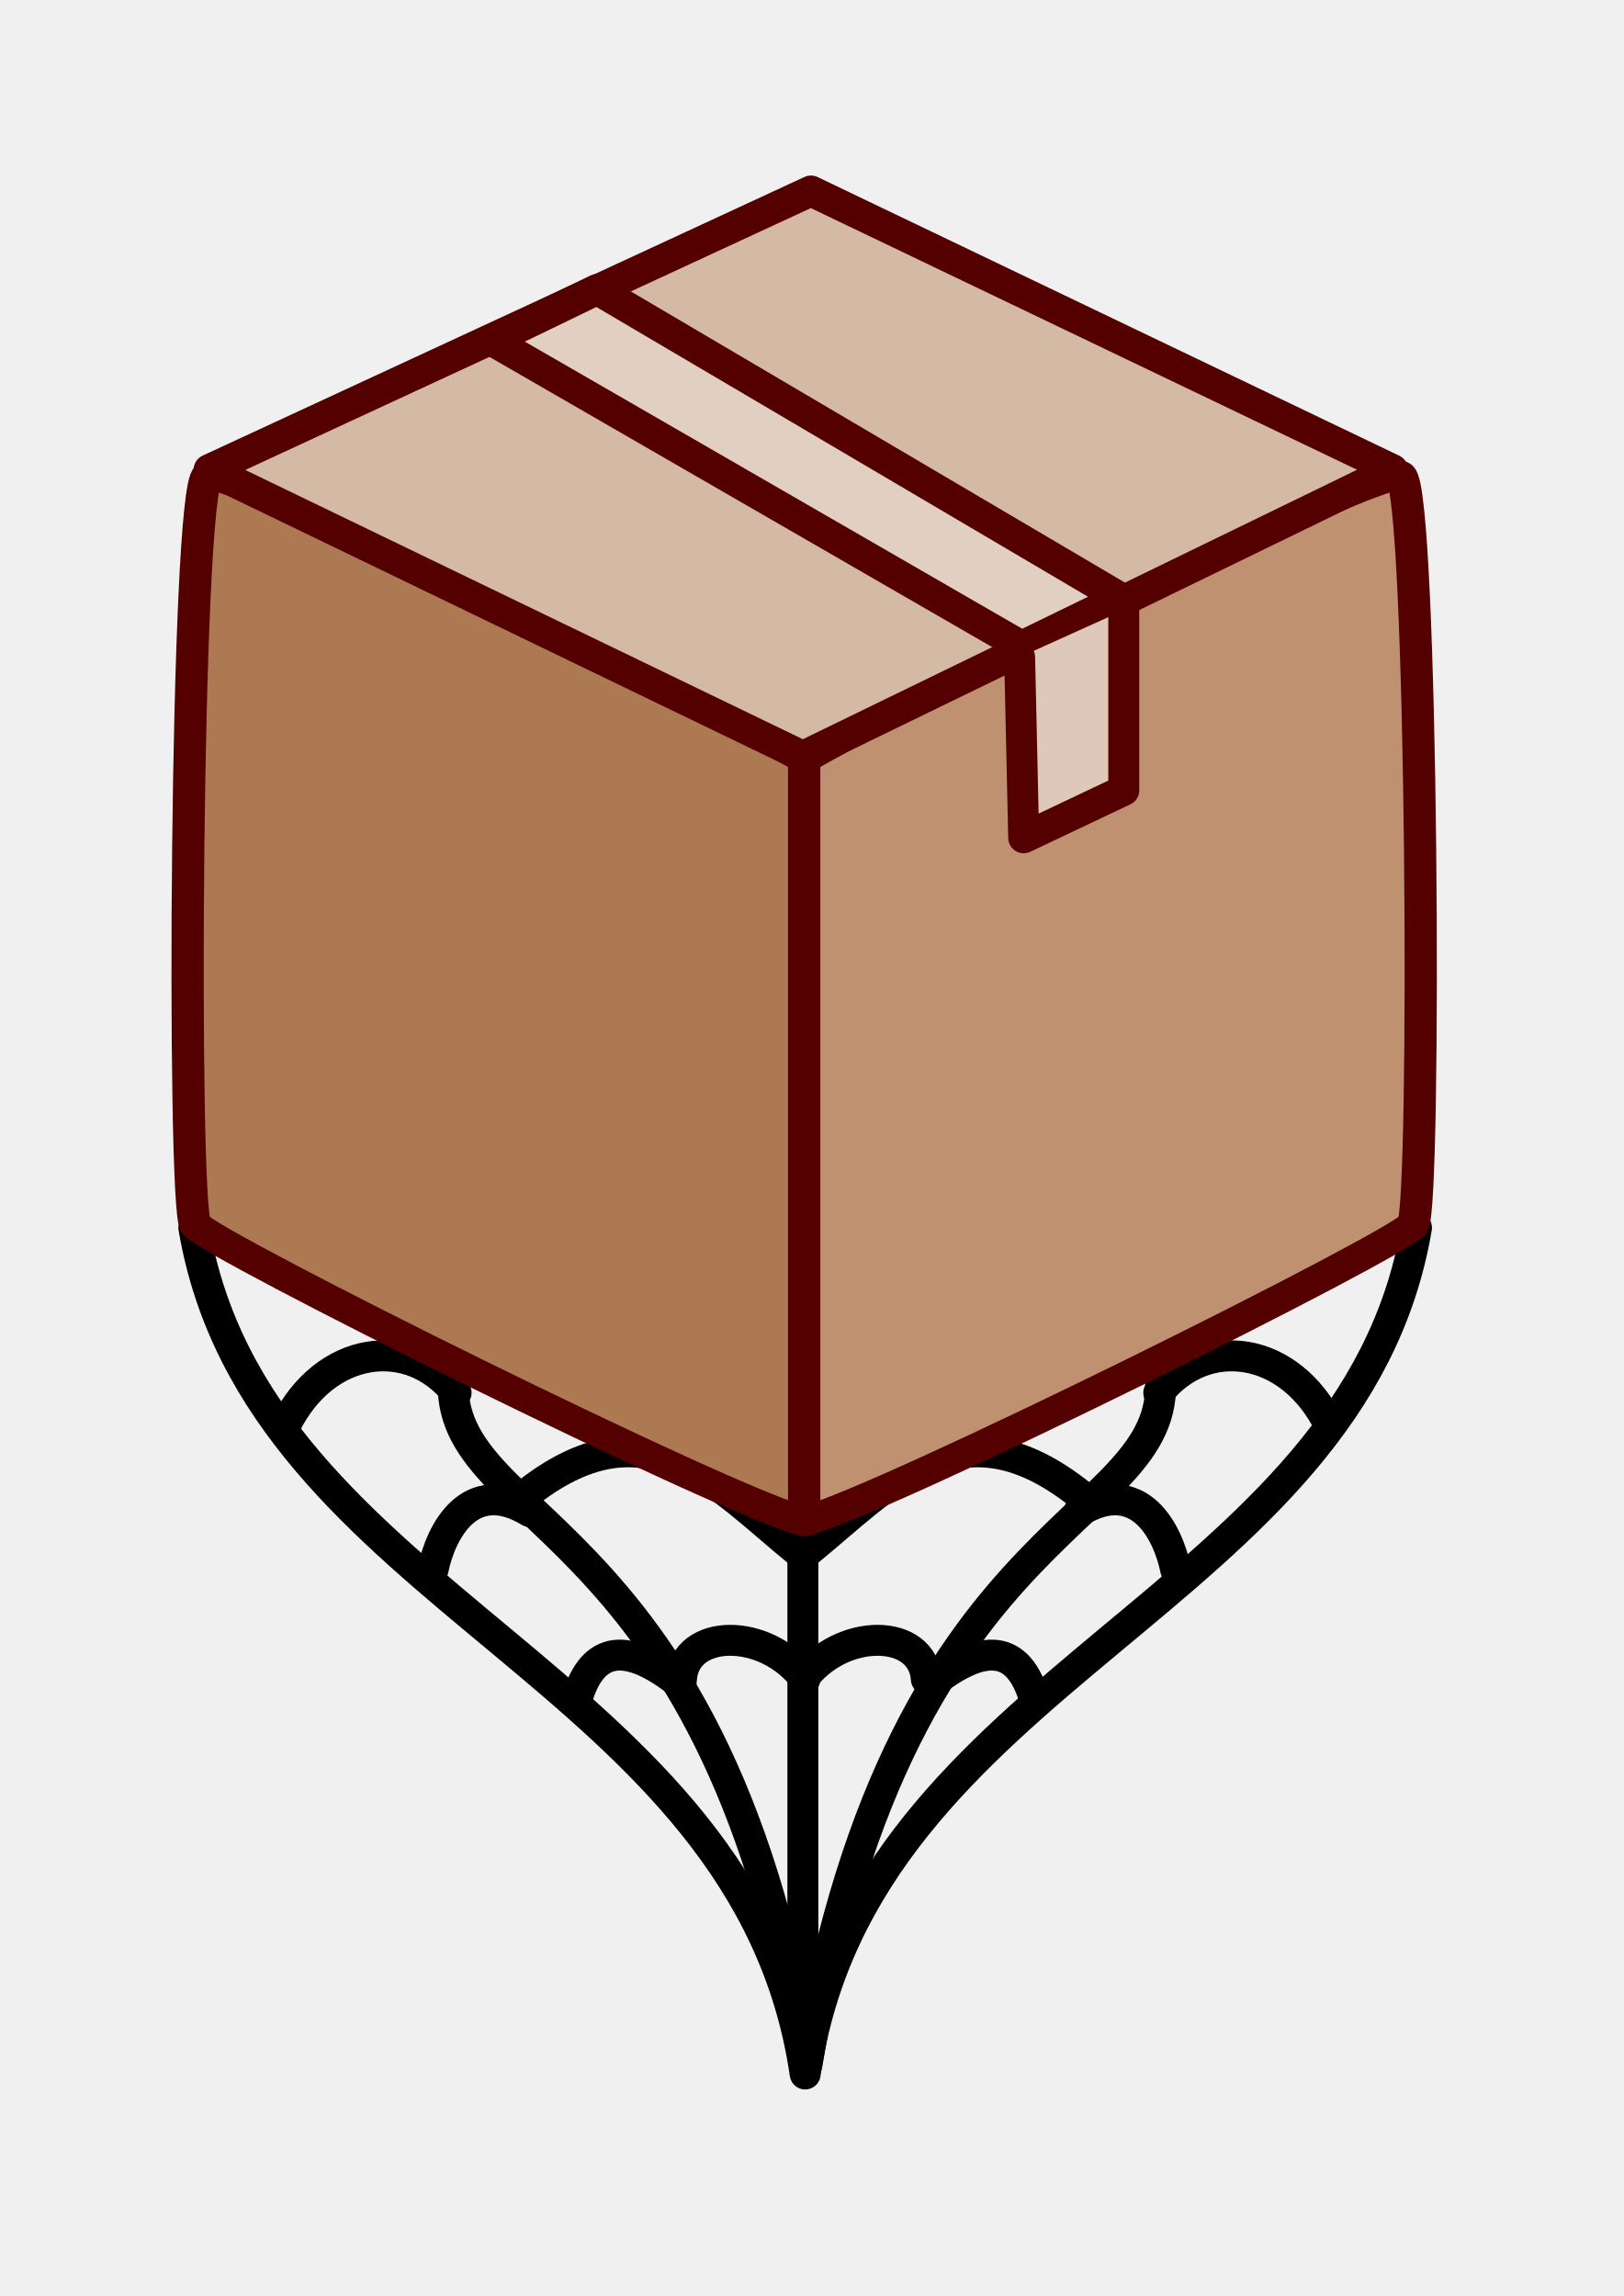
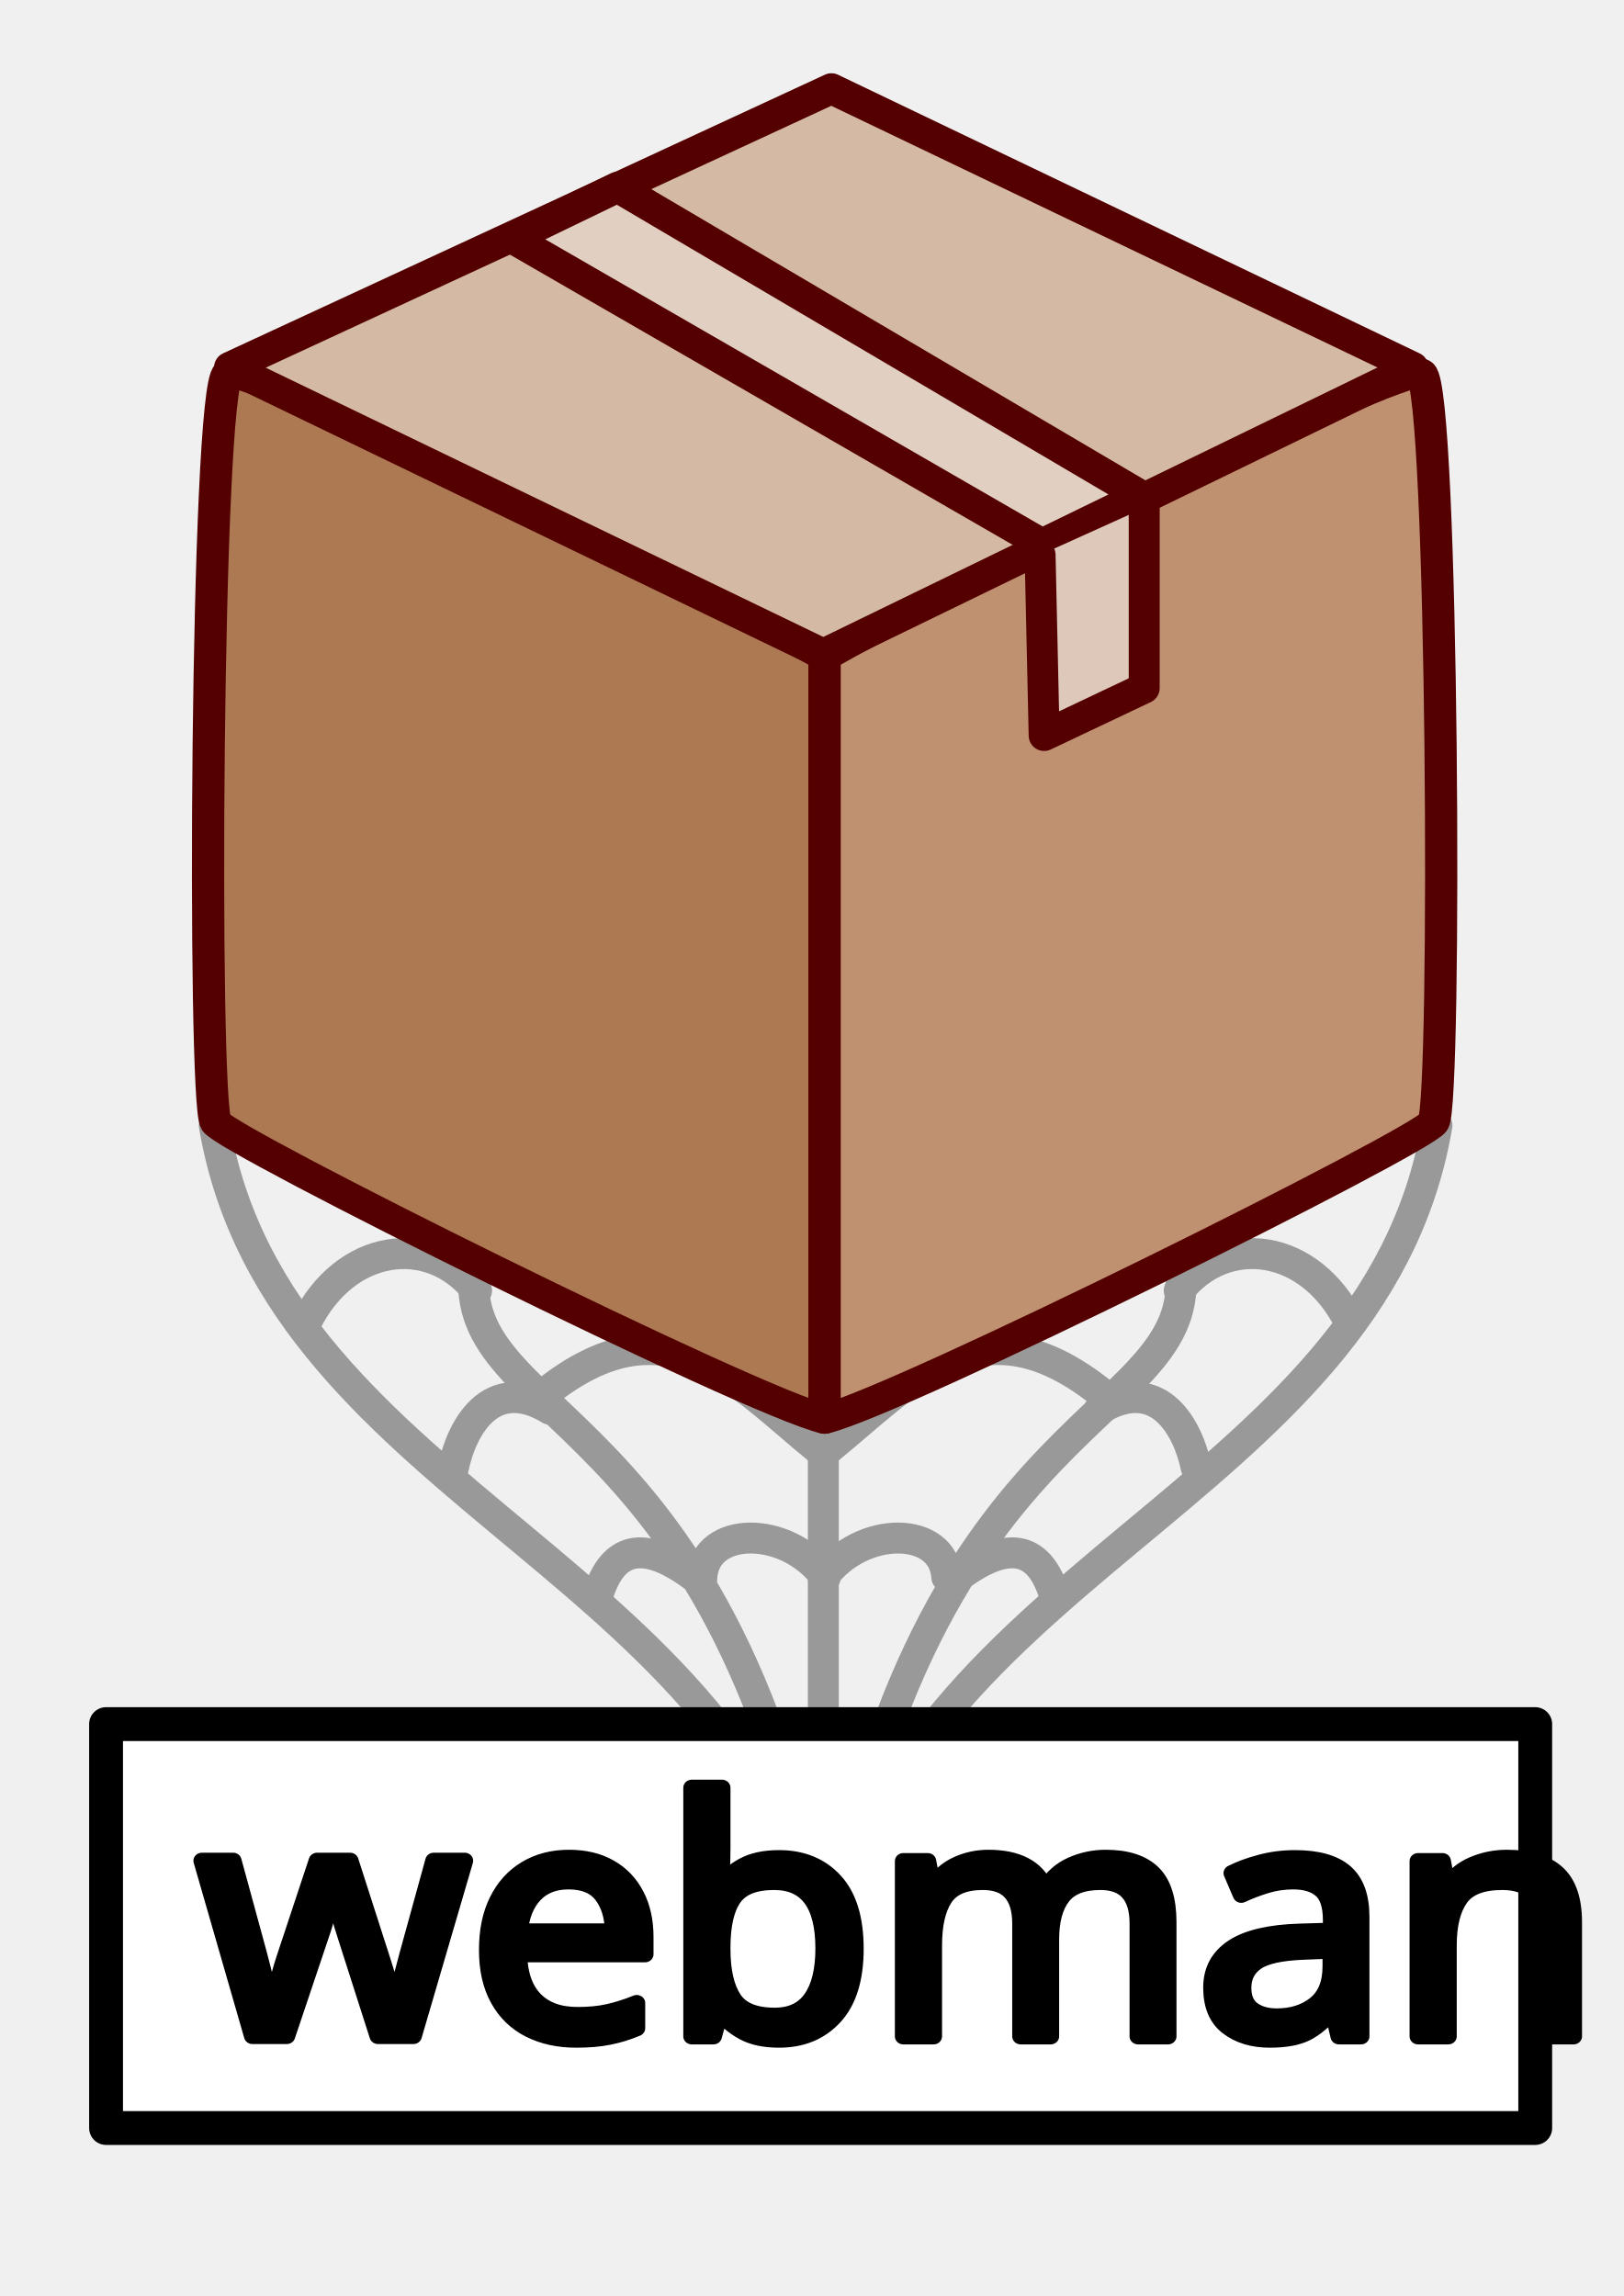
<svg xmlns="http://www.w3.org/2000/svg" width="210mm" height="297mm" viewBox="0 0 210 297" version="1.1" id="svg5" xml:space="preserve">
  <defs id="defs2" />
  <g id="layer2">
-     <path style="fill:none;fill-opacity:1;stroke:#000000;stroke-width:4;stroke-linecap:round;stroke-linejoin:round;stroke-dasharray:none" d="m 41.401,183.629 c 5.083,-10.27 16.038,-11.768 22.072,-4.179 m 112.945,4.179 c -5.083,-10.27 -16.038,-11.768 -22.072,-4.179" id="path17435" class="UnoptimicedTransforms" transform="translate(-4.480649,0.7156879)" />
-     <path style="fill:none;fill-opacity:1;stroke:#000000;stroke-width:4;stroke-linecap:round;stroke-linejoin:round;stroke-dasharray:none" d="m 32.507,234.94 c 8.19,48.443 71.51,57.62 79.065,109.464 7.554,-51.844 70.875,-61.022 79.065,-109.464" id="path15779" class="UnoptimicedTransforms" transform="translate(-7.435873,-76.12013)" />
-     <path style="fill:none;fill-opacity:1;stroke:#000000;stroke-width:4;stroke-linecap:round;stroke-linejoin:round;stroke-dasharray:none" d="M 103.838,266.062 V 195.013" id="path17237" />
-     <path style="fill:none;fill-opacity:1;stroke:#000000;stroke-width:4;stroke-linecap:round;stroke-linejoin:round;stroke-dasharray:none" d="m 66.347,252.326 c -3.992,21.422 33.264,17.163 45.45,90.9 m 45.45,-90.9 c 3.992,21.422 -33.264,17.163 -45.45,90.9" id="path17358" class="UnoptimicedTransforms" transform="translate(-7.435873,-76.12013)" />
-     <path style="fill:none;fill-opacity:1;stroke:#000000;stroke-width:4;stroke-linecap:round;stroke-linejoin:round;stroke-dasharray:none" d="m 63.445,279.159 c 0.966,-4.823 4.729,-12.244 12.499,-7.506 m 83.547,7.506 c -0.966,-4.823 -4.729,-12.244 -12.499,-7.506" id="path17362" class="UnoptimicedTransforms" transform="translate(-7.435873,-76.12013)" />
-     <path style="fill:none;fill-opacity:1;stroke:#000000;stroke-width:4;stroke-linecap:round;stroke-linejoin:round;stroke-dasharray:none" d="m 82.054,295.883 c 2.056,-6.938 6.483,-7.44 13.469,-1.866 m 45.706,1.866 c -2.056,-6.938 -6.483,-7.44 -13.469,-1.866" id="path17362-7" class="UnoptimicedTransforms" transform="translate(-7.435873,-76.12013)" />
-     <path style="fill:none;fill-opacity:1;stroke:#000000;stroke-width:4;stroke-linecap:round;stroke-linejoin:round;stroke-dasharray:none" d="m 95.57,293.336 c 0.429,-6.638 10.946,-6.782 15.975,0 m 15.695,0 c -0.429,-6.638 -10.946,-6.782 -15.975,0" id="path17415" class="UnoptimicedTransforms" transform="translate(-7.435873,-76.12013)" />
-     <path style="fill:none;fill-opacity:1;stroke:#000000;stroke-width:4;stroke-linecap:round;stroke-linejoin:round;stroke-dasharray:none" d="m 75.215,269.611 c 15.809,-12.684 24.841,-1.42 35.537,7.269 m 36.582,-7.269 c -15.809,-12.684 -24.841,-1.42 -35.537,7.269" id="path17417" class="UnoptimicedTransforms" transform="translate(-7.435873,-76.12013)" />
+     <path style="fill:none;fill-opacity:1;stroke:#999999;stroke-width:4;stroke-linecap:round;stroke-linejoin:round;stroke-dasharray:none" d="m 41.401,183.629 c 5.083,-10.27 16.038,-11.768 22.072,-4.179 m 112.945,4.179 c -5.083,-10.27 -16.038,-11.768 -22.072,-4.179" id="path17435" class="UnoptimicedTransforms" transform="translate(-1.834815,-12.51348)" />
+     <path style="fill:none;fill-opacity:1;stroke:#999999;stroke-width:4;stroke-linecap:round;stroke-linejoin:round;stroke-dasharray:none" d="m 32.507,234.94 c 8.19,48.443 71.51,57.62 79.065,109.464 7.554,-51.844 70.875,-61.022 79.065,-109.464" id="path15779" class="UnoptimicedTransforms" transform="translate(-4.790039,-89.34931)" />
+     <path style="fill:none;fill-opacity:1;stroke:#999999;stroke-width:4;stroke-linecap:round;stroke-linejoin:round;stroke-dasharray:none" d="M 106.484,252.832 V 181.784" id="path17237" />
+     <path style="fill:none;fill-opacity:1;stroke:#999999;stroke-width:4;stroke-linecap:round;stroke-linejoin:round;stroke-dasharray:none" d="m 66.347,252.326 c -3.992,21.422 33.264,17.163 45.45,90.9 m 45.45,-90.9 c 3.992,21.422 -33.264,17.163 -45.45,90.9" id="path17358" class="UnoptimicedTransforms" transform="translate(-4.790039,-89.34931)" />
+     <path style="fill:none;fill-opacity:1;stroke:#999999;stroke-width:4;stroke-linecap:round;stroke-linejoin:round;stroke-dasharray:none" d="m 63.445,279.159 c 0.966,-4.823 4.729,-12.244 12.499,-7.506 m 83.547,7.506 c -0.966,-4.823 -4.729,-12.244 -12.499,-7.506" id="path17362" class="UnoptimicedTransforms" transform="translate(-4.790039,-89.34931)" />
+     <path style="fill:none;fill-opacity:1;stroke:#999999;stroke-width:4;stroke-linecap:round;stroke-linejoin:round;stroke-dasharray:none" d="m 82.054,295.883 c 2.056,-6.938 6.483,-7.44 13.469,-1.866 m 45.706,1.866 c -2.056,-6.938 -6.483,-7.44 -13.469,-1.866" id="path17362-7" class="UnoptimicedTransforms" transform="translate(-4.790039,-89.34931)" />
+     <path style="fill:none;fill-opacity:1;stroke:#999999;stroke-width:4;stroke-linecap:round;stroke-linejoin:round;stroke-dasharray:none" d="m 95.57,293.336 c 0.429,-6.638 10.946,-6.782 15.975,0 m 15.695,0 c -0.429,-6.638 -10.946,-6.782 -15.975,0" id="path17415" class="UnoptimicedTransforms" transform="translate(-4.790039,-89.34931)" />
+     <path style="fill:none;fill-opacity:1;stroke:#999999;stroke-width:4;stroke-linecap:round;stroke-linejoin:round;stroke-dasharray:none" d="m 75.215,269.611 c 15.809,-12.684 24.841,-1.42 35.537,7.269 m 36.582,-7.269 c -15.809,-12.684 -24.841,-1.42 -35.537,7.269" id="path17417" class="UnoptimicedTransforms" transform="translate(-4.790039,-89.34931)" />
  </g>
  <g id="layer1">
-     <path style="fill:#ac7953;fill-opacity:1;stroke:#550000;stroke-width:3.84;stroke-linecap:round;stroke-linejoin:round;stroke-dasharray:none" id="path10401" d="M 6.279,111.504 C 3.655,113.55 3.249,205.483 4.812,208.42 c 1.264,2.374 63.693,36.105 72.553,38.391 V 148.139 C 64.773,140.089 8.294,109.933 6.279,111.504 Z" transform="matrix(1.085403,0,0,0.9994439,20.03392,-49.89975)" class="UnoptimicedTransforms" />
-     <path transform="matrix(-1.085403,0,0,0.9994439,187.9798,-49.89975)" class="UnoptimicedTransforms" id="path14059" d="M 6.279,111.504 C 3.655,113.55 3.249,205.483 4.812,208.42 c 1.264,2.374 63.693,36.105 72.553,38.391 V 148.139 C 64.773,140.089 8.294,109.933 6.279,111.504 Z" style="fill:#bf9170;fill-opacity:1;stroke:#550000;stroke-width:3.84;stroke-linecap:round;stroke-linejoin:round;stroke-dasharray:none" />
-     <path style="fill:#d4b9a5;fill-opacity:1;stroke:#550000;stroke-width:4;stroke-linecap:round;stroke-linejoin:round;stroke-dasharray:none" d="m 27.043,60.753 77.84,-36.047 75.228,36.047 -76.273,37.091 z" id="path14841" />
-     <path style="fill:#e1cfc1;fill-opacity:1;stroke:#550000;stroke-width:4;stroke-linecap:round;stroke-linejoin:round;stroke-dasharray:none" d="M 63.613,44.035 132.132,83.595 144.944,77.359 77.225,37.446 Z" id="path14946" />
-     <path style="fill:#dec8b9;fill-opacity:1;stroke:#550000;stroke-width:4;stroke-linecap:round;stroke-linejoin:round;stroke-dasharray:none" d="m 131.874,85.011 0.522,23.362 12.944,-6.137 V 78.929" id="path14997" />
+     <path style="fill:#ac7953;fill-opacity:1;stroke:#550000;stroke-width:3.84;stroke-linecap:round;stroke-linejoin:round;stroke-dasharray:none" id="path10401" d="M 6.279,111.504 C 3.655,113.55 3.249,205.483 4.812,208.42 c 1.264,2.374 63.693,36.105 72.553,38.391 V 148.139 C 64.773,140.089 8.294,109.933 6.279,111.504 Z" transform="matrix(1.085403,0,0,0.9994439,22.67976,-63.12893)" class="UnoptimicedTransforms" />
+     <path transform="matrix(-1.085403,0,0,0.9994439,190.6256,-63.12893)" class="UnoptimicedTransforms" id="path14059" d="M 6.279,111.504 C 3.655,113.55 3.249,205.483 4.812,208.42 c 1.264,2.374 63.693,36.105 72.553,38.391 V 148.139 C 64.773,140.089 8.294,109.933 6.279,111.504 Z" style="fill:#bf9170;fill-opacity:1;stroke:#550000;stroke-width:3.84;stroke-linecap:round;stroke-linejoin:round;stroke-dasharray:none" />
+     <path style="fill:#d4b9a5;fill-opacity:1;stroke:#550000;stroke-width:4;stroke-linecap:round;stroke-linejoin:round;stroke-dasharray:none" d="m 29.689,47.523 77.84,-36.047 75.228,36.047 -76.273,37.091 z" id="path14841" />
+     <path style="fill:#e1cfc1;fill-opacity:1;stroke:#550000;stroke-width:4;stroke-linecap:round;stroke-linejoin:round;stroke-dasharray:none" d="m 66.258,30.806 68.519,39.56 12.812,-6.236 -67.719,-39.912 z" id="path14946" />
+     <path style="fill:#dec8b9;fill-opacity:1;stroke:#550000;stroke-width:4;stroke-linecap:round;stroke-linejoin:round;stroke-dasharray:none" d="m 134.52,71.782 0.522,23.362 12.944,-6.137 V 65.7" id="path14997" />
  </g>
+   <rect style="fill:#ffffff;stroke:#000000;stroke-width:4.377;stroke-linecap:round;stroke-linejoin:round;stroke-dasharray:none" id="rect2478" width="184.838" height="52.248" x="13.718" y="223.022" />
+   <text xml:space="preserve" style="font-size:43.385px;fill:#000000;stroke:#000000;stroke-width:2.136;stroke-linecap:round;stroke-linejoin:round;stroke-dasharray:none" x="24.971" y="270.171" id="text363" transform="scale(1.02566,0.9749816)">
+     <tspan id="tspan361" style="font-style:normal;font-variant:normal;font-weight:normal;font-stretch:normal;font-family:'MesloLGS Nerd Font';-inkscape-font-specification:'MesloLGS Nerd Font';fill:#000000;stroke:#000000;stroke-width:2.136;stroke-dasharray:none" x="24.971" y="270.171">webman</tspan>
+   </text>
</svg>
